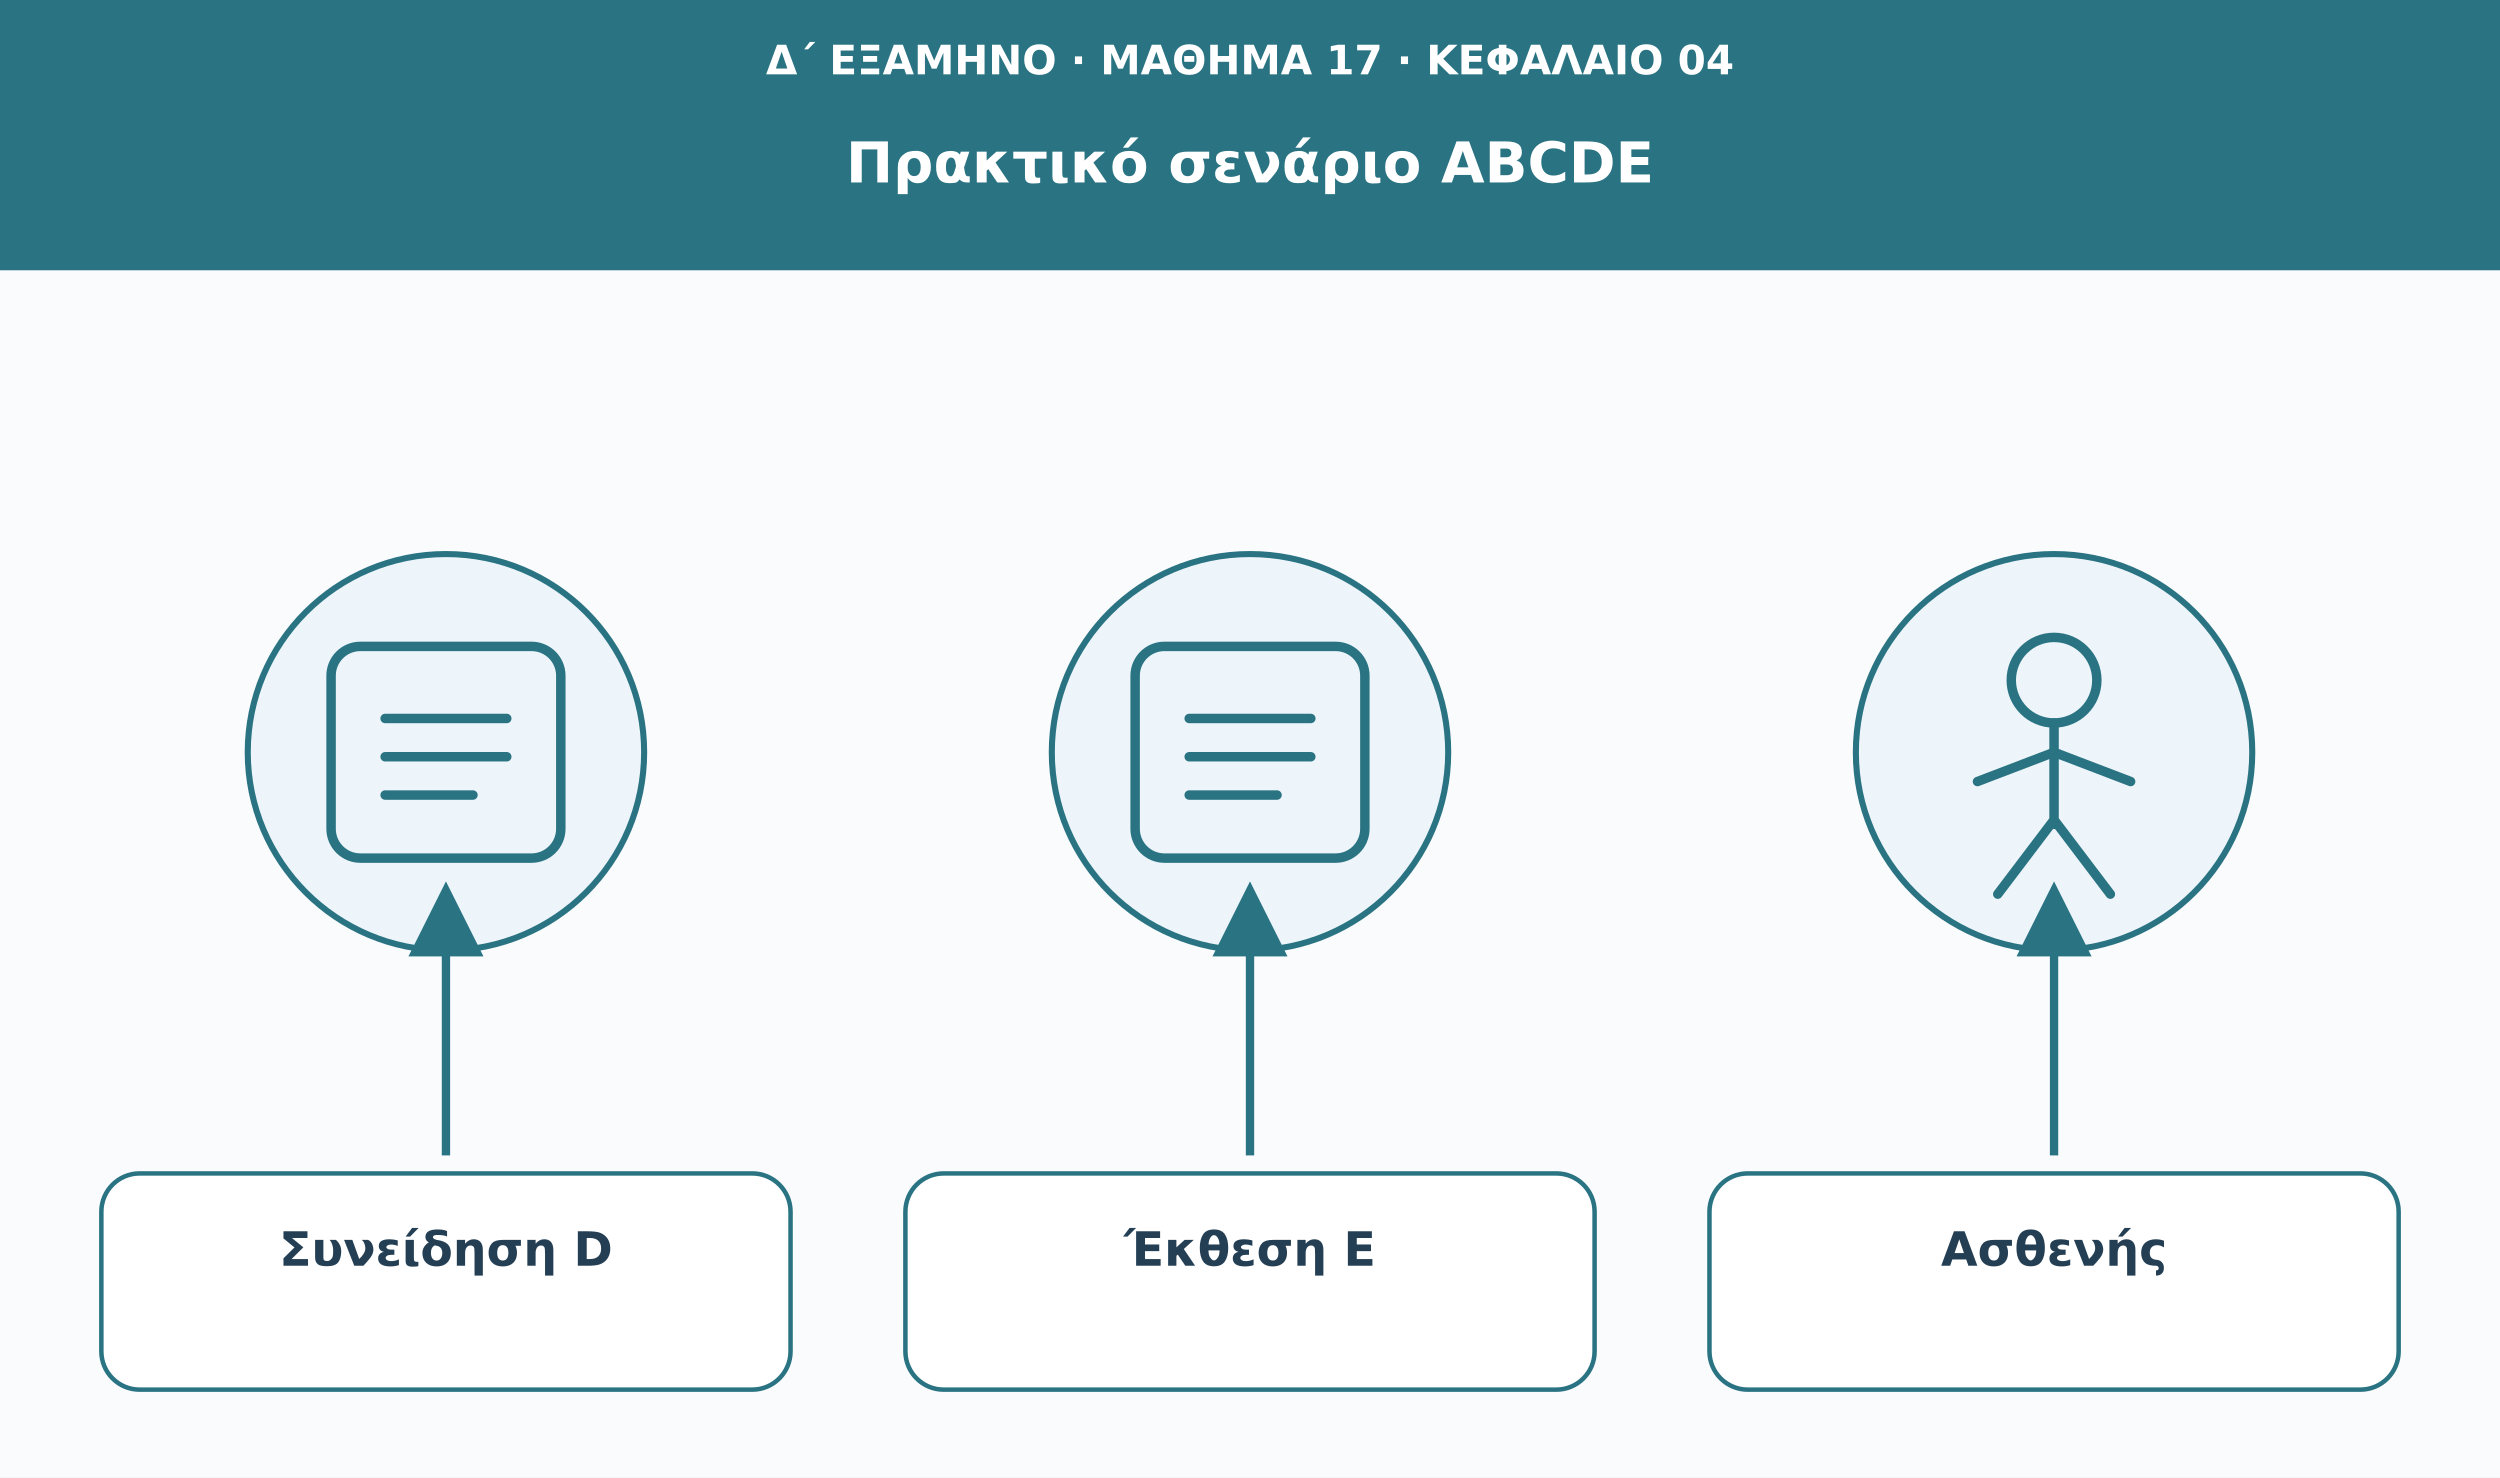
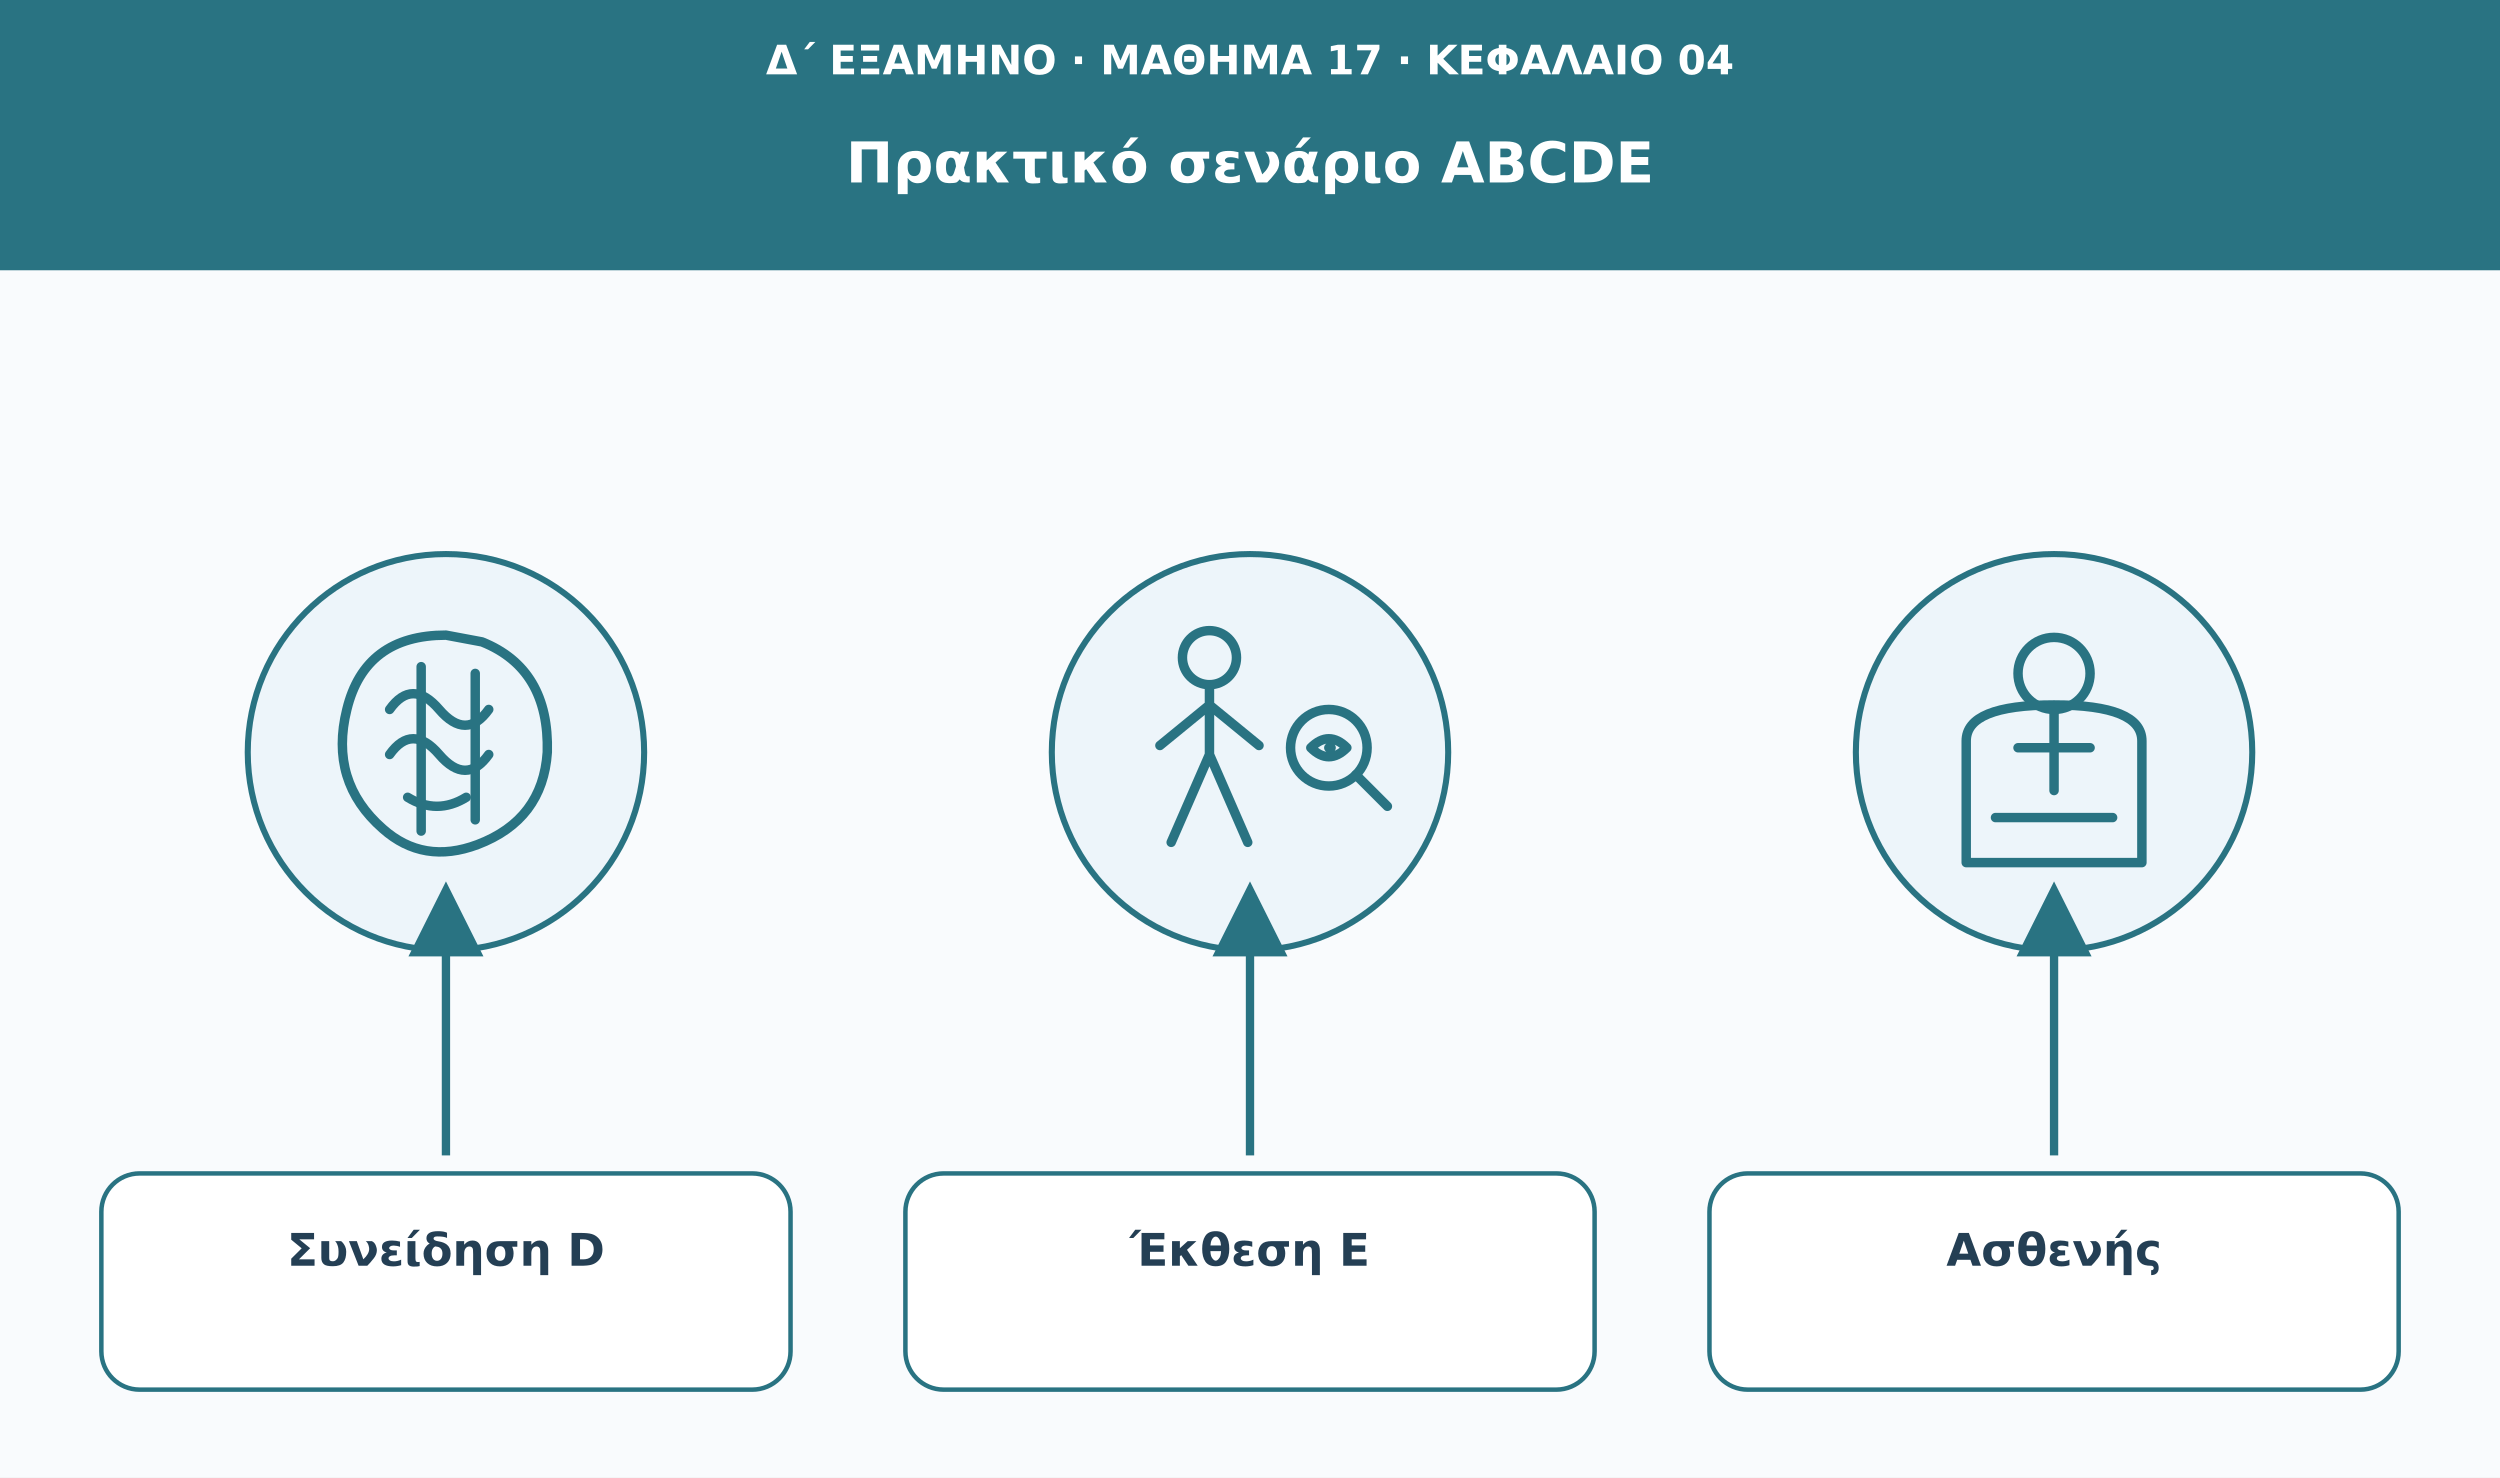
<svg xmlns="http://www.w3.org/2000/svg" viewBox="0 0 1110 656" role="img" aria-labelledby="t d">
  <defs>
    <marker id="arrow" viewBox="0 0 10 10" markerWidth="9" markerHeight="9" refX="8" refY="5" orient="auto">
      <path d="M0 0L10 5L0 10Z" fill="#297382" />
    </marker>
  </defs>
  <rect width="1110" height="656" fill="#f9fbfd" />
  <rect width="1110" height="120" fill="#297382" />
-   <text x="555" y="33" font-family="DejaVu Sans,Arial,sans-serif" font-size="18" fill="#ffffff" font-weight="680" text-anchor="middle">Δ΄ ΕΞΑΜΗΝΟ · ΜΑΘΗΜΑ 17 · ΚΕΦΑΛΑΙΟ 04</text>
-   <text x="555" y="81" font-family="DejaVu Sans,Arial,sans-serif" font-size="25" fill="#ffffff" font-weight="750" text-anchor="middle">Πρακτικό σενάριο ABCDE</text>
+   <text x="555" y="33" font-family="DejaVu Sans,Arial,sans-serif" font-size="18" fill="#fff" font-weight="680" text-anchor="middle">Δ΄ ΕΞΑΜΗΝΟ · ΜΑΘΗΜΑ 17 · ΚΕΦΑΛΑΙΟ 04</text>
+   <text x="555" y="81" font-family="DejaVu Sans,Arial,sans-serif" font-size="25" fill="#fff" font-weight="750" text-anchor="middle">Πρακτικό σενάριο ABCDE</text>
  <circle cx="198" cy="334" r="88" fill="#edf5fa" stroke="#297382" stroke-width="2.7" />
  <g transform="translate(198 334)" fill="none" stroke="#297382" stroke-width="4.2" stroke-linecap="round" stroke-linejoin="round">
-     <rect x="-51" y="-47" width="102" height="94" rx="13" />
-     <path d="M-27-15h54m-54 17h54m-54 17h39" />
+     <path d="M0-52q-36 0-44 33-8 32 16 53 18 16 42 7 29-11 31-41Q46-37 16-49Z" />
+     <path d="M-25-19q10-14 22 0t22 0m-44 20q10-14 22 0t22 0m-36 19q13 8 26 0" />
+     <path d="M-11-38v73m24-70v65" />
  </g>
  <path d="M198 513L198 398" stroke="#297382" stroke-width="3.7" marker-end="url(#arrow)" />
  <rect x="45" y="521" width="306" height="96" rx="17" fill="#fff" stroke="#297382" stroke-width="2" />
-   <text x="198" y="562" font-family="DejaVu Sans,Arial,sans-serif" font-size="21" fill="#243f54" font-weight="700" text-anchor="middle">Συνείδηση D</text>
+   <text x="198" y="562" font-family="DejaVu Sans,Arial,sans-serif" font-size="20" fill="#243f54" font-weight="700" text-anchor="middle">Συνείδηση D</text>
  <circle cx="555" cy="334" r="88" fill="#edf5fa" stroke="#297382" stroke-width="2.7" />
  <g transform="translate(555 334)" fill="none" stroke="#297382" stroke-width="4.2" stroke-linecap="round" stroke-linejoin="round">
-     <rect x="-51" y="-47" width="102" height="94" rx="13" />
-     <path d="M-27-15h54m-54 17h54m-54 17h39" />
+     <circle cx="-18" cy="-42" r="12" />
+     <path d="M-18-30v31m0-22-22 18m22-18 22 18M-18 1l-17 39m17-39 17 39" />
+     <circle cx="35" cy="-2" r="17" />
+     <path d="M47 10l14 14m-34-26q8-8 16 0-8 8-16 0Zm8 0h1" />
  </g>
  <path d="M555 513L555 398" stroke="#297382" stroke-width="3.7" marker-end="url(#arrow)" />
  <rect x="402" y="521" width="306" height="96" rx="17" fill="#fff" stroke="#297382" stroke-width="2" />
-   <text x="555" y="562" font-family="DejaVu Sans,Arial,sans-serif" font-size="21" fill="#243f54" font-weight="700" text-anchor="middle">Έκθεση E</text>
+   <text x="555" y="562" font-family="DejaVu Sans,Arial,sans-serif" font-size="20" fill="#243f54" font-weight="700" text-anchor="middle">Έκθεση E</text>
  <circle cx="912" cy="334" r="88" fill="#edf5fa" stroke="#297382" stroke-width="2.7" />
  <g transform="translate(912 334)" fill="none" stroke="#297382" stroke-width="4.2" stroke-linecap="round" stroke-linejoin="round">
-     <circle cx="0" cy="-32" r="19" />
-     <path d="M0-13v45m-34-19L0 0l34 13M0 30l-25 33M0 30l25 33" />
+     <circle cy="-35" r="16" />
+     <path d="M-39 49V-5q0-16 39-16t39 16v54Z" />
+     <path d="M-16-2h32m-16-15v34" />
+     <path d="M-26 29h52" />
  </g>
  <path d="M912 513L912 398" stroke="#297382" stroke-width="3.7" marker-end="url(#arrow)" />
  <rect x="759" y="521" width="306" height="96" rx="17" fill="#fff" stroke="#297382" stroke-width="2" />
-   <text x="912" y="562" font-family="DejaVu Sans,Arial,sans-serif" font-size="21" fill="#243f54" font-weight="700" text-anchor="middle">Ασθενής</text>
+   <text x="912" y="562" font-family="DejaVu Sans,Arial,sans-serif" font-size="20" fill="#243f54" font-weight="700" text-anchor="middle">Ασθενής</text>
</svg>
